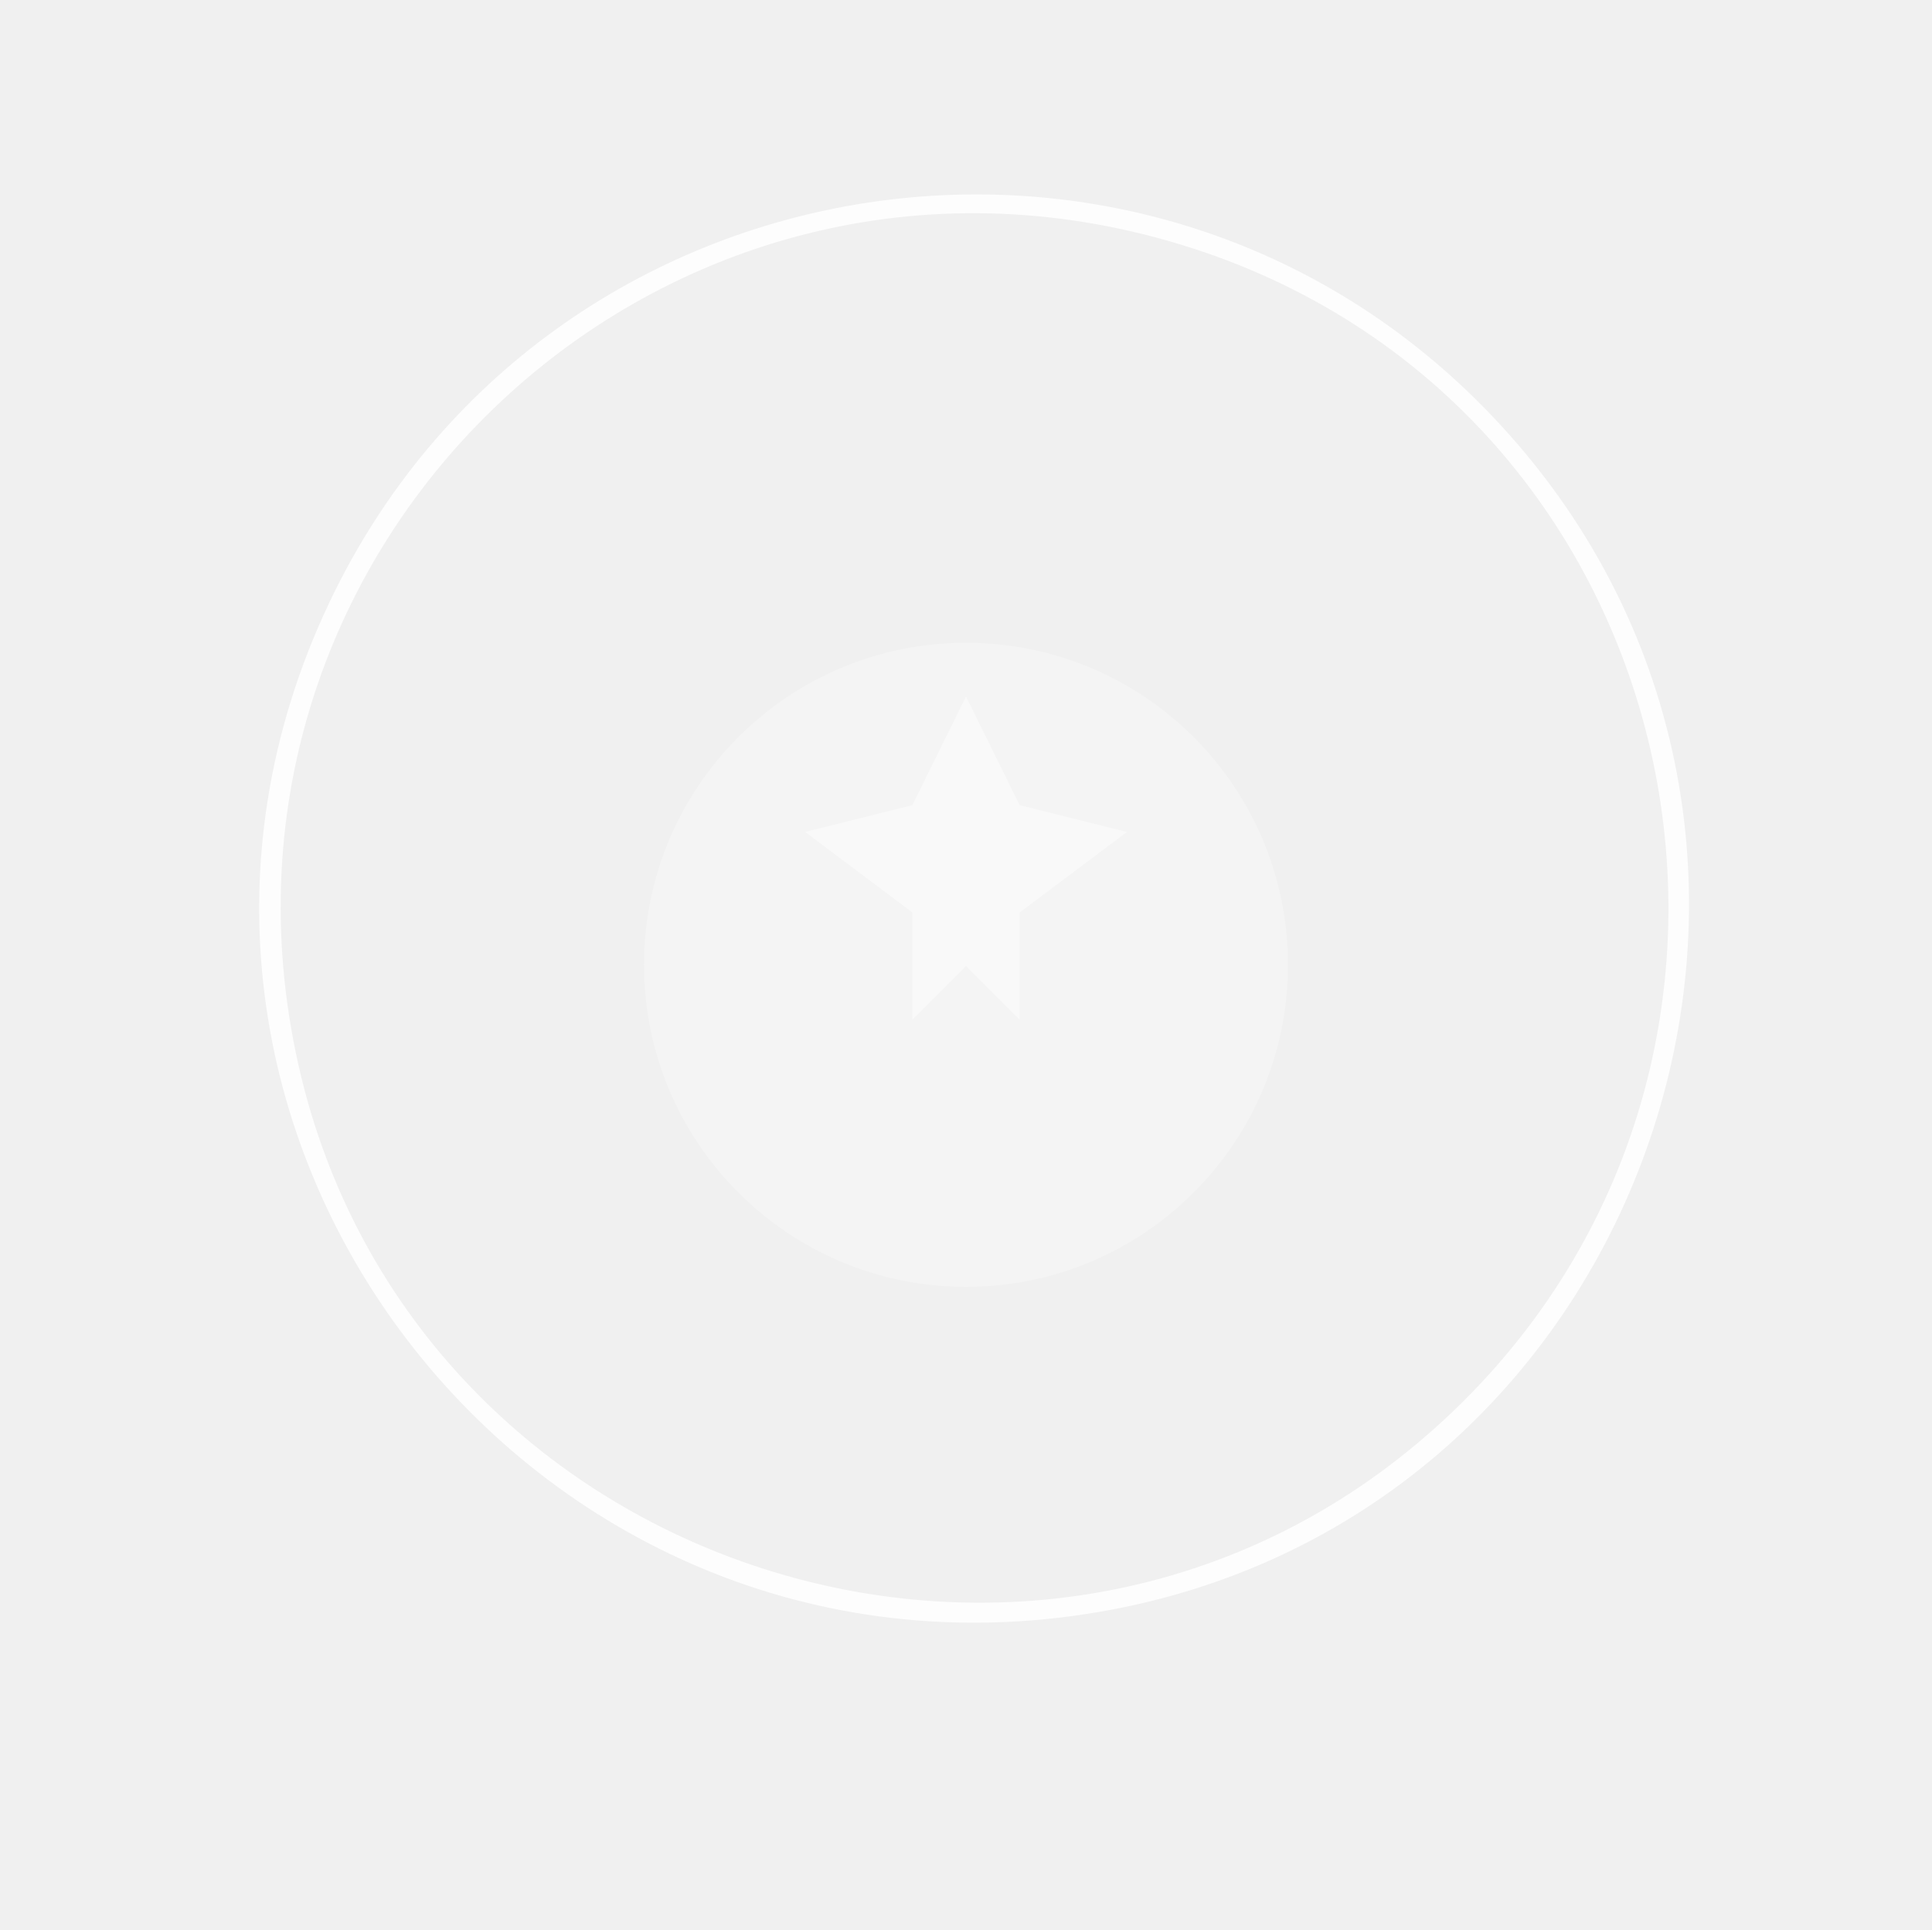
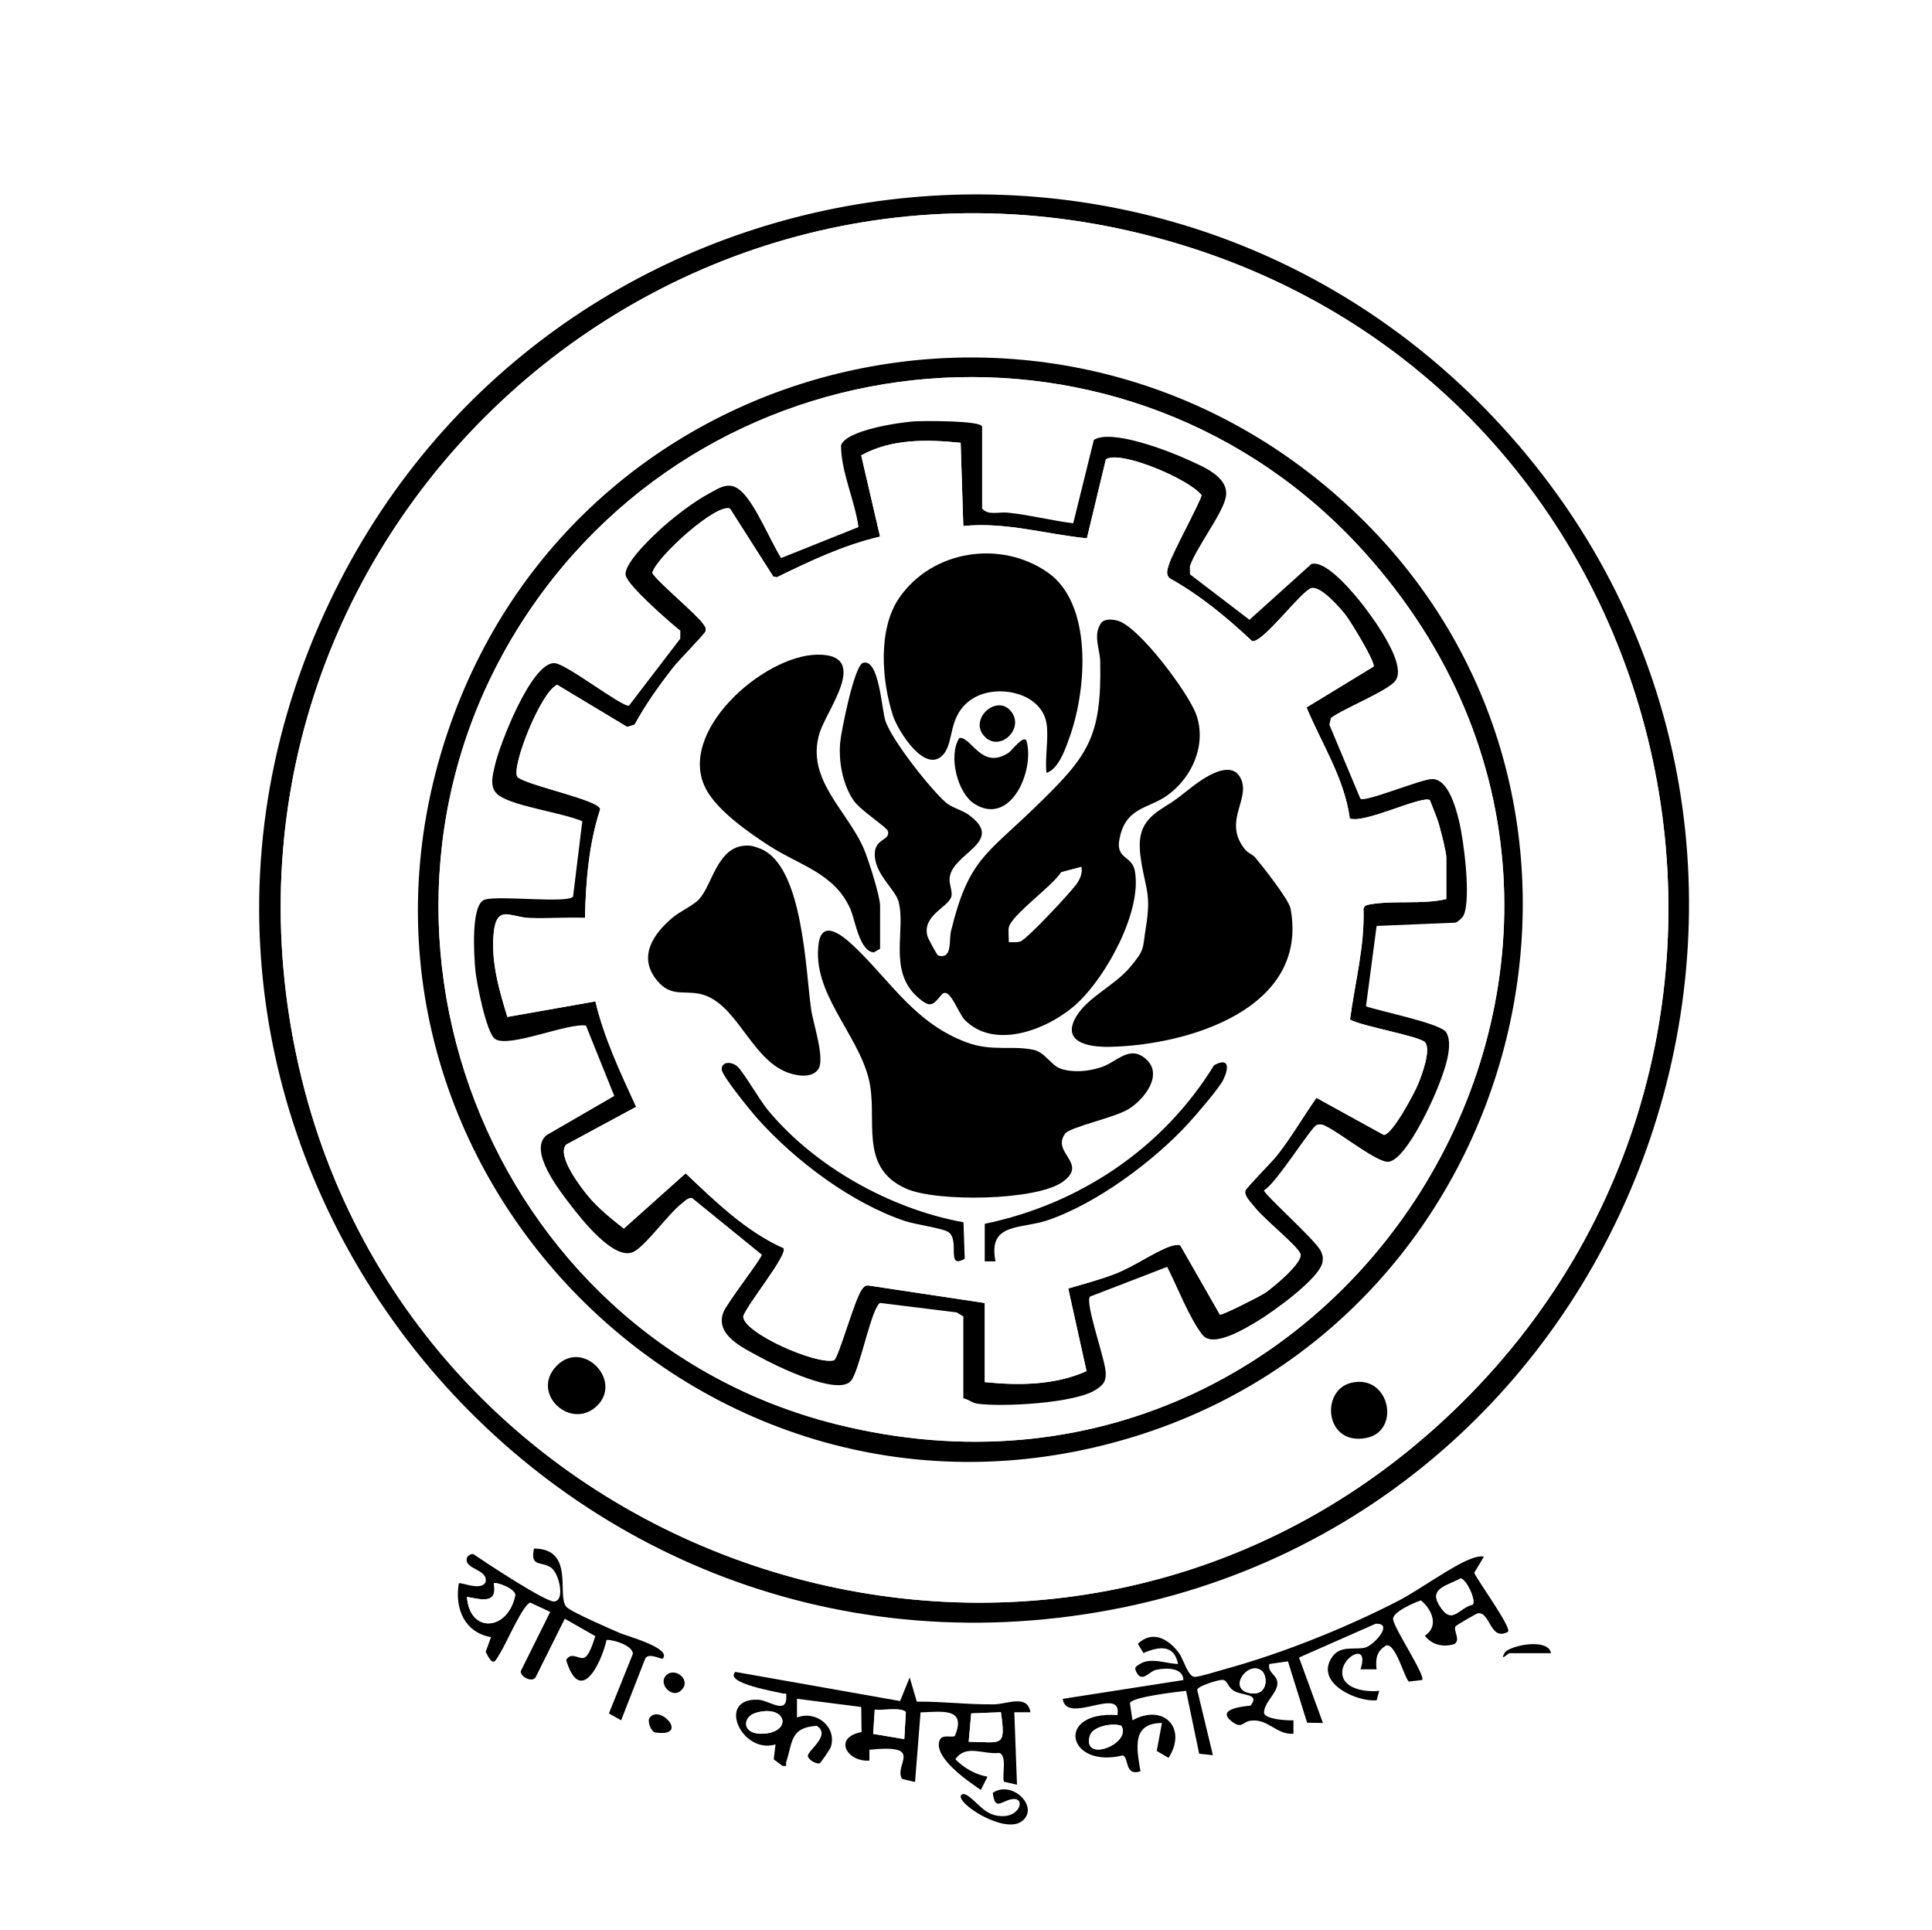
<svg xmlns="http://www.w3.org/2000/svg" id="Layer_1" data-name="Layer 1" viewBox="0 0 720 719">
  <defs>
    <style>
      .cls-1 {
-         fill: rgba(255, 255, 255, 0.85);
+         fill: #fff;
      }
    </style>
  </defs>
-   <path class="cls-1" d="M559.42,158.58c142.1,154.58,55.88,407.11-150.23,442.11C197.23,636.68,29.99,419.54,122.82,224.32,203.7,54.25,431.49,19.42,559.42,158.58ZM534.42,532.42c150.79-134.54,98.16-383.04-94.9-441.44C247.96,33.04,67.19,202.34,111.31,397.19c42.84,189.18,277.47,265.16,423.1,135.23Z" />
-   <circle class="cls-1" cx="360" cy="359.5" r="120" opacity="0.3" />
-   <path class="cls-1" d="M360,259.5 L380,300 L420,310 L380,340 L380,380 L360,360 L340,380 L340,340 L300,310 L340,300 Z" opacity="0.5" />
+   <path class="cls-1" d="M720,0v719H0V0h720ZM559.42,158.58C431.49,19.42,203.7,54.25,122.82,224.32c-92.83,195.22,74.4,412.36,286.37,376.37,206.11-35,292.33-287.53,150.23-442.11ZM246.99,618c3.44-3.89-13.5-8.42-15.98-9.51-3.34-1.47-18.76-8.07-20.09-9.91-3.38-4.66,3.22-21.51-11.92-21.57-1.49,7.12,2.76,4.59,6.38,7.11,2.97,2.08,5.37,12.29,1.13,12.62-3.15.25-25.38-14.43-29.51-17.26-1-1.12-2.78.21-3,1.03-1.15,4.34,7.95,4.05,6.98,8.95-1.57,3.58-9.35-.15-9.99.54-1.6,9.37,2.15,18.28,12,20.01l-1.99,5.51c3.05,6.05,3.42,3.53,5.76-.22,1.92-3.08,8.25-17.66,10.86-18.15l7.44,3.46-10.98,22.06c-.32,2.14,4.8,4.8,5.8,1.74l10.59-21.26,11.39,6.49c-.72,2.1-2.31,7.8-4.47,8.15-1.86.31-4.62-2.33-6.4.74,5.13,16.96,12.85,1.98,15.06-7.49,2.64-.18,10.08,2.28,9.78,5.28l-8.9,22.12,4.54,2.57,9-23.03c1.26-2.37,6.11.48,6.52.02ZM553,580.01c-1.73-.26-3.13.19-4.73.77-6.87,2.47-19.6,11.82-27.25,15.75-19.64,10.1-43.45,19.64-64.58,25.42-2.61.71-9.06,2.79-11.16,2.88-2.5.11-4.24-6.52-5.84-8.75-3.82-5.32-9.91-8.87-15.41-3.57l2.08,3.42c5.72-2.46,11.44-3.33,12.89,4.08-4.54-.1-10.14-2.64-14.38.11-1.4.91-2.03,1.17-1.14,2.91,2.12,4.17,4.67-.19,7.23-.81,3.52-.85,10.22-1.02,10.29,3.79l-44.99,7.01c1.53,9.94,22.39-5.26,20.41,6.05-23.43-1.65-18.72,20.09,1.97,15.01,2.43.76.54,7.83,6.61,5.93-1.37-8.3-3.5-17.99,8-18l-1.93,10.4,4.39,2.59c7.1-11.03-1.79-20.4-13.45-13.99l-.94-6.38c.71-2.39,17.59-4.22,20.93-4.62l4.88,23.43,5.11.57-5.87-24.42c.35-1.4,7.84-3.7,9.41-3.66,1.97.04,1.86,2.52,4.09,3.96,3.33,2.15,10.12.96,6.4,5.64-3.86.4-12.73,1.49-6.96,5.93,3.69,2.85,4.03.16,6.69-.27,6.73-1.11,9.85,5.3,16.25,4.82v-5.01c-2.28.16-10.25-.36-10.95-2.6-.16-4,4.78-7.27,4.97-11,.17-3.35-3.74-3.9-3.02-7.39l6.97-.98,7.13,22.87,5.9.1-8.92-24.39,28.52-12.57c7.13-.44-.84,8.35-4.12,8.95-4.68.85-10.04-1.3-12.96,5.03-4.03,8.74,10.45,15.19,17.49,14.53l.98-3.54c-5,.61-14.31-.69-13.77-7.34.48-5.89,10.15-10.69,6.77-.67h6c-.46-3.93,0-6.84,3.64-8.91,3.51-.6,6.43,11.28,8.35,13.49l5-.59c1.26-1.8-10.49-19.16-10.84-22.67-.26-2.65,7.96-6.2,10.37-7,4.12,3.31,6.85,9.63,1.49,13.19,2.69,3.47,6.89,4.4,11.04,3.05,2.36-1.58-.57-5.05.37-6.56.25-.41,7.74-4.78,8.3-4.86,4.74-.72,4.46,10.6,11.28,6.87,1.28-1.75-11.14-18.7-12.61-21.94l3.6-6.05ZM578,616c-.84-5.43-13.61-3.34-17.03-.53-2.44,4.11,1.09.53,1.53.53h15.5ZM248.26,624.25c-3.1,3.09,1.98,8.62,5.32,5.83,4.57-3.81-1.96-9.18-5.32-5.83ZM339.01,625.01l-3.59,8.86-61.42-10.86c-4.37,4.25,16.08,7.52,17.5,7.98s1.54-.8,1.52,1.53c-.06,6.49-6.53.97-10.68.84-15.57-.51-5.89,20.45,6.65,16.66l-.67,5.56,3.19,2.41c2.23.37,1.13-.42,1.47-1.45,2.44-7.33,1.35-12.81,11.37-13.45,5.62,3.54-3.62,9.36-3.31,11.3.21,1.31,2.86,2.94,4.36,2.7.36-.06,3.95-5.39,4.16-6.02,2.47-7.51-5.4-13.91-12.57-11.05v-7s23.94,3.05,23.94,3.05l.12,9.34c-10.88,2.12-5.27,11.32,2.94,10.62v-4.02c20.99-2.2,8.9,5.6,12.15,10.86l4.84,1.16,2.05-25.95c7.62-.18,17.36-2.05,12.79,8.8-1.29.78-4.83-.89-5.74,1.79-2.16,6.37,10.77,15.12,15.41,18.32l2.49-4.94c-4.58-.79-8.74-3.21-11.98-6.51,4.09-5.76,10.35-1.64,16.34-2.36,3.1,1,.97,8.16,1.77,10.74l4.86,1.12-1-27h6c-1.05-6.81-8.73-3.03-13.45-2.95-9.67.16-19.23-1.12-28.89-1l-2.65-9.04ZM242.09,640.09c-.86,1.24.3,4.69,1.9,5.41,13.36,2.07,1.85-10.78-1.9-5.41ZM380.69,678.69c7.03-5.08-3.37-15.64-10.7-10.68.79,6.76,3,3.16,6.97,2.39,5.14-1,3.51,5.91-2.6,6.28-7.09.43-9.6-4.89-13.86-7.69-1.53-1-2.54-.34-2.48.5.25,3.63,16.49,13.65,22.67,9.19Z" />
+   <path d="M559.42,158.58c142.1,154.58,55.88,407.11-150.23,442.11C197.23,636.68,29.99,419.54,122.82,224.32,203.7,54.25,431.49,19.42,559.42,158.58ZM534.42,532.42c150.79-134.54,98.16-383.04-94.9-441.44C247.96,33.04,67.19,202.34,111.31,397.19c42.84,189.18,277.47,265.16,423.1,135.23Z" />
+   <path d="M553,580.01l-3.6,6.05c1.47,3.24,13.88,20.2,12.61,21.94-6.81,3.73-6.54-7.59-11.28-6.87-.55.08-8.04,4.46-8.3,4.86-.94,1.51,1.99,4.98-.37,6.56-4.14,1.35-8.35.42-11.04-3.05,5.36-3.55,2.63-9.88-1.49-13.19-2.42.8-10.63,4.35-10.37,7,.34,3.51,12.09,20.87,10.84,22.67l-5,.59c-1.92-2.21-4.83-14.09-8.35-13.49-3.63,2.08-4.1,4.98-3.64,8.93h-6c3.37-10.03-6.3-5.23-6.77.66-.54,6.65,8.76,7.95,13.77,7.34l-.98,3.54c-7.04.66-21.52-5.79-17.49-14.53,2.92-6.34,8.28-4.18,12.96-5.03,3.28-.6,11.24-9.38,4.12-8.95l-28.52,12.57,8.92,24.39-5.9-.1-7.13-22.87-6.97.98c-.72,3.49,3.19,4.05,3.02,7.39-.19,3.72-5.13,6.99-4.97,11,.7,2.24,8.67,2.76,10.96,2.6v5.01c-6.41.48-9.53-5.93-16.26-4.82-2.65.44-2.99,3.12-6.69.27-5.77-4.45,3.09-5.54,6.96-5.93,3.72-4.68-3.07-3.49-6.4-5.64-2.23-1.44-2.12-3.92-4.09-3.96-1.57-.04-9.06,2.26-9.41,3.66l5.87,24.42-5.11-.57-4.88-23.43c-3.34.41-20.22,2.24-20.93,4.62l.94,6.38c11.66-6.41,20.55,2.96,13.45,13.99l-4.39-2.59,1.93-10.4c-11.5,0-9.37,9.7-8,18-6.07,1.9-4.18-5.17-6.61-5.93-20.68,5.08-25.4-16.66-1.97-15.01,1.97-11.32-18.89,3.89-20.41-6.05l44.99-7.01c-.07-4.81-6.77-4.63-10.29-3.79-2.57.62-5.11,4.98-7.23.81-.89-1.74-.25-2.01,1.14-2.91,4.25-2.75,9.84-.21,14.38-.11-1.45-7.41-7.16-6.54-12.89-4.08l-2.08-3.42c5.5-5.3,11.59-1.75,15.41,3.57,1.6,2.23,3.34,8.86,5.84,8.75,2.1-.09,8.55-2.17,11.16-2.88,21.13-5.78,44.94-15.31,64.58-25.42,7.65-3.93,20.38-13.28,27.25-15.75,1.59-.57,3-1.02,4.73-.77ZM548.88,597.88c1.19-1.86-2.4-9.34-4.51-9.75-5.73,3.04-12.52,3.84-7.2,11.2,4.26,5.89,6.53-.28,11.71-1.45ZM469.79,622.22c-5.38-3.15-12.66,7.88-3.2,8.76,6.21.58,5.96-7.14,3.2-8.76ZM417.92,643.07c-3.18-1.27-10.71.17-11.75,3.63-3.12,10.37,15.66,3.14,11.75-3.63Z" />
+   <path d="M339.01,625.01l2.65,9.04c9.65-.11,19.22,1.17,28.89,1,4.72-.08,12.4-3.86,13.45,2.95h-6s1,27,1,27l-4.86-1.12c-.8-2.58,1.33-9.74-1.77-10.74-6,.72-12.26-3.39-16.34,2.36,3.24,3.3,7.4,5.72,11.98,6.51l-2.49,4.94c-4.63-3.2-17.57-11.95-15.41-18.32.91-2.68,4.44-1.01,5.74-1.79,4.57-10.85-5.17-8.98-12.79-8.8l-2.05,25.95-4.84-1.16c-3.26-5.26,8.84-13.06-12.16-10.86v4.02c-8.2.7-13.81-8.5-2.93-10.62l-.12-9.34-23.95-3.05v7c7.18-2.85,15.05,3.54,12.58,11.05-.21.63-3.8,5.96-4.16,6.02-1.5.24-4.15-1.39-4.36-2.7-.31-1.95,8.93-7.77,3.31-11.3-10.03.64-8.93,6.12-11.37,13.45-.34,1.03.76,1.82-1.47,1.45l-3.19-2.41.67-5.56c-12.54,3.8-22.23-17.16-6.65-16.66,4.14.13,10.62,5.65,10.68-.84.02-2.33-.16-1.1-1.52-1.53-1.42-.45-21.88-3.72-17.5-7.98l61.42,10.86,3.59-8.86ZM337,648.01l.58-10.05c-1.45-1.96-8.97-.54-11.59-.96l-.59,9.06,11.59,1.95ZM281.71,638.21c-5.43,1.6-5.31,8.72,3.68,7.7,9.99-1.13,7.32-10.94-3.68-7.7ZM373.01,637.99l-11.07.44-.94,10.57c12.34.12,13.93,2.33,12.01-11.01Z" />
+   <path d="M246.99,618c-.4.46-5.25-2.4-6.52-.02l-9,23.03-4.54-2.57,8.9-22.12c.3-3-7.14-5.45-9.78-5.28-2.2,9.47-9.92,24.45-15.06,7.49,1.78-3.06,4.54-.43,6.4-.74,2.16-.36,3.75-6.05,4.47-8.15l-11.39-6.49-10.59,21.26c-.99,3.06-6.12.4-5.8-1.74l10.98-22.06-7.44-3.46c-2.6.49-8.94,15.08-10.86,18.15-2.34,3.76-2.71,6.28-5.76.22l1.99-5.51c-9.85-1.73-13.6-10.64-12-20.01.64-.68,8.41,3.05,9.99-.54.96-4.91-8.14-4.61-6.98-8.95.22-.82,1.99-2.15,3-1.03,4.13,2.83,26.36,17.51,29.51,17.26,4.24-.34,1.85-10.55-1.13-12.62-3.62-2.53-7.87,0-6.38-7.11,15.13.06,8.54,16.91,11.92,21.57,1.33,1.84,16.75,8.43,20.09,9.91,2.48,1.09,19.42,5.62,15.98,9.51ZM174.01,595c.98,13.75,15.25,12.8,18-.55.29-2.42-7.3-5.23-8-4.45,1.52,7.82-4.62,6.01-10,5Z" />
+   <path d="M380.69,678.69c-6.18,4.46-22.43-5.56-22.67-9.19-.06-.84.95-1.51,2.48-.5,4.26,2.8,6.77,8.12,13.86,7.69,6.12-.38,7.74-7.28,2.6-6.28-3.97.77-6.17,4.37-6.97-2.39,7.33-4.96,17.73,5.6,10.7,10.68Z" />
+   <path d="M578,616h-15.5c-.44,0-3.97,3.58-1.53-.53,3.42-2.81,16.19-4.9,17.03.53Z" />
+   <path d="M248.26,624.25c3.36-3.35,9.89,2.02,5.32,5.83-3.33,2.78-8.41-2.75-5.32-5.83Z" />
+   <path d="M242.09,640.09c3.75-5.37,15.26,7.48,1.9,5.41-1.6-.72-2.76-4.17-1.9-5.41Z" />
+   <path class="cls-1" d="M534.42,532.42c-145.63,129.93-380.27,53.94-423.1-135.23C67.19,202.34,247.96,33.04,439.52,90.98c193.06,58.39,245.69,306.9,94.9,441.44ZM506.59,192.45c-108.05-105.25-288.25-64.6-338.6,77.03-56.72,159.55,93.08,315.68,254.78,265.78,146.84-45.31,194.65-234.86,83.82-342.82ZM222.66,523.65c9.31-9.41-5.48-24.74-15.22-14.72-10.06,10.35,5.58,24.45,15.22,14.72ZM503.71,515.21c-11.82,2.68-9.98,23.72,5.55,20.56,12.91-2.62,8.64-23.78-5.55-20.56Z" />
+   <path class="cls-1" d="M548.88,597.88c-5.18,1.17-7.45,7.35-11.71,1.45-5.32-7.37,1.48-8.16,7.2-11.2,2.11.41,5.7,7.89,4.51,9.75Z" />
+   <path class="cls-1" d="M417.92,643.07c3.91,6.77-14.87,14-11.75,3.63,1.04-3.45,8.57-4.9,11.75-3.63Z" />
+   <path class="cls-1" d="M469.79,622.22c2.77,1.62,3.02,9.34-3.2,8.76-9.46-.88-2.18-11.92,3.2-8.76Z" />
+   <path class="cls-1" d="M373.01,637.99c1.92,13.34.33,11.13-12.01,11.01l.94-10.57,11.07-.44Z" />
+   <path class="cls-1" d="M337,648.01l-11.59-1.95.59-9.06c2.62.42,10.13-1.01,11.59.96l-.58,10.05Z" />
+   <path class="cls-1" d="M281.71,638.21c11-3.23,13.67,6.57,3.68,7.7-9,1.02-9.12-6.1-3.68-7.7Z" />
+   <path class="cls-1" d="M174.01,595c5.38,1.01,11.52,2.81,10-5,.7-.78,8.29,2.03,8,4.45-2.74,13.35-17.02,14.3-18,.55Z" />
+   <path d="M506.59,192.45c110.83,107.96,63.02,297.5-83.82,342.82-161.71,49.9-311.5-106.23-254.78-265.78,50.35-141.64,230.55-182.29,338.6-77.03ZM508.38,205.63c-86.97-96.47-241.87-83.66-312.8,24.46-73.97,112.76-14.23,268.09,116.2,300.63,191.39,47.75,328.45-178.83,196.6-325.09Z" />
+   <path d="M503.71,515.21c14.19-3.22,18.46,17.94,5.55,20.56-15.53,3.15-17.38-17.88-5.55-20.56Z" />
+   <path d="M222.66,523.65c-9.64,9.74-25.28-4.37-15.22-14.72,9.74-10.02,24.53,5.31,15.22,14.72Z" />
+   <path class="cls-1" d="M508.38,205.63c131.85,146.26-5.21,372.84-196.6,325.09-130.43-32.54-190.16-187.87-116.2-300.63,70.93-108.12,225.83-120.94,312.8-24.46ZM366,159c0-2.39-22.56-2.21-25.49-1.99-5.61.42-25.24,3.26-27.09,8.94.04,10.02,5.09,20.29,6.51,30.43l-28.85,11.55c-4.1-6.58-9.11-18.98-14.23-24.29-4.7-4.88-8.24-2.13-13.16.55-5.2,2.84-11.72,7.84-16.22,11.78-3.53,3.08-15.01,13.76-14.32,18.3.58,3.77,16.48,17.6,20.39,20.71l-.04,2.99-19.1,24.97c-2.62.61-23.59-15.86-27.91-15.87-8.56-.02-20.29,30.32-22,37.91-.85,3.76-2.47,8.74,1.54,11.48,6.01,4.1,23.48,6.31,30.97,9.54l-3.44,28.06c-1.86,2.66-27.66-.43-32.87,1.13s-4.01,21.11-3.56,26.18c.39,4.47,4.1,23.4,7.29,25.7,5,3.62,27.05-6.02,33.94-4.95l10.56,26.23-25.21,14.6c-7.02,5.68,4.81,20.68,8.87,25.97s16.26,20.91,23.41,17.56c4.46-2.09,13.03-14.16,17.99-18,.97-.75,2.71-2.62,4.04-2.02l25.89,21.04c0,1.35-13.12,18.16-14.37,21.55-3.13,8.45,7.33,13.1,13.44,16.48s29.12,14.7,34.09,9.04c3.21-3.65,7.61-27.2,10.88-29.1l28.56,3.53,2.5,1.5v30.5c2.07.41,3.17,1.76,5.45,2.05,9.35,1.2,36.06-.16,43.88-5.22,2.68-1.74,3.82-2.89,3.72-6.27-.15-5.14-7.71-25.62-5.91-28.43l28.82-11.1c3.75,7.37,8.21,19.03,13.16,25.35,3.96,5.06,16.22-2.58,20.58-5.19,5.59-3.35,23.11-15.87,24.14-21.95.28-1.68.08-2.46-.58-3.98-1.73-3.97-21.24-21.21-21.24-22.76,4.37-2.22,17.7-23.8,19.69-24.37,1.15-.33,2.22-.22,3.24.39,5.24,2.45,17.95,12.68,22.79,13.34,6.33.87,16.56-21.38,18.74-26.88s6.62-16.39,3.42-21.38c-2.12-3.31-24.73-7.81-29.86-9.64l3.96-29.96,29.29-1.21c1.03-.29,2.75-1.86,3.18-2.82,2.77-6.27.03-27.92-1.77-35.17-1.15-4.64-3.96-15.56-10.01-15.52-4.18.03-24.93,8.77-26.74,7.32l-11.56-27.58.58-2.51c4.65-3.57,21.3-10.06,24.08-13.94,4.25-5.91-7.65-22.27-11.65-27.49-3.37-4.4-13.96-17.5-19.69-15.94l-23.09,20.79-22.18-16.94-.04-3.01c2.32-6.9,12.17-19.48,13.39-25.73,1.49-7.6-8.73-11.49-14.46-14.11-6.98-3.19-28.23-11.41-34.7-7.23l-7.69,31.06c-8.19-1-16.24-3.12-24.47-3.97-3.21-.33-7.24,1.16-9.49-1.51v-30.5Z" />
+   <path d="M366,159v30.5c2.26,2.66,6.28,1.18,9.49,1.51,8.23.84,16.28,2.96,24.47,3.97l7.69-31.06c6.47-4.18,27.72,4.04,34.7,7.23,5.73,2.62,15.95,6.5,14.46,14.11-1.23,6.25-11.07,18.83-13.39,25.73l.04,3.01,22.18,16.94,23.09-20.79c5.73-1.56,16.32,11.54,19.69,15.94,4,5.22,15.9,21.58,11.65,27.49-2.79,3.87-19.44,10.37-24.08,13.94l-.58,2.51,11.56,27.58c1.81,1.46,22.56-7.29,26.74-7.32,6.05-.04,8.86,10.88,10.01,15.52,1.79,7.25,4.54,28.91,1.77,35.17-.43.96-2.15,2.53-3.18,2.82l-29.29,1.21-3.96,29.96c5.13,1.83,27.74,6.33,29.86,9.64,3.2,4.99-1.3,16.04-3.42,21.38s-12.41,27.75-18.74,26.88c-4.84-.67-17.55-10.89-22.79-13.34-1.03-.61-2.1-.72-3.24-.39-1.99.57-15.32,22.16-19.69,24.37,0,1.56,19.51,18.79,21.24,22.76.66,1.52.86,2.3.58,3.98-1.02,6.08-18.55,18.6-24.14,21.95-4.36,2.62-16.62,10.25-20.58,5.19-4.94-6.32-9.4-17.98-13.16-25.35l-28.82,11.1c-1.8,2.81,5.76,23.28,5.91,28.43.1,3.38-1.04,4.53-3.72,6.27-7.82,5.06-34.53,6.43-43.88,5.22-2.28-.29-3.38-1.64-5.45-2.05v-30.5l-2.5-1.5-28.56-3.53c-3.27,1.9-7.67,25.45-10.88,29.1-4.97,5.65-28.17-5.77-34.09-9.04s-16.57-8.03-13.44-16.48c1.25-3.39,14.38-20.2,14.37-21.55l-25.89-21.04c-1.33-.6-3.07,1.27-4.04,2.02-4.96,3.84-13.53,15.91-17.99,18-7.15,3.35-19.34-12.27-23.41-17.56s-15.89-20.29-8.87-25.97l25.21-14.6-10.56-26.23c-6.89-1.07-28.93,8.57-33.94,4.95-3.19-2.31-6.9-21.23-7.29-25.7-.44-5.07-1.84-24.56,3.56-26.18s31.01,1.53,32.87-1.13l3.44-28.06c-7.49-3.23-24.95-5.44-30.97-9.54-4.01-2.74-2.39-7.72-1.54-11.48,1.71-7.59,13.44-37.93,22-37.91,4.32,0,25.28,16.48,27.91,15.87l19.1-24.97.04-2.99c-3.91-3.1-19.81-16.94-20.39-20.71-.69-4.54,10.79-15.22,14.32-18.3,4.5-3.93,11.02-8.94,16.22-11.78,4.92-2.68,8.46-5.43,13.16-.55,5.11,5.3,10.12,17.7,14.23,24.29l28.85-11.55c-1.42-10.14-6.47-20.41-6.51-30.43,1.85-5.67,21.48-8.52,27.09-8.94,2.92-.22,25.49-.4,25.49,1.99ZM367,485.5v29.5c12.6,1.29,26.14,1.19,37.92-4.1l-6.81-30.78c5.96-1.77,12.08-3.34,17.87-5.63,6.56-2.59,14.42-8.05,19.97-10.03.98-.35,3.31-.91,3.95-.35l14.73,25.75c1.07.2,14.8-6.77,16.7-8.02,2.82-1.85,14.81-11.7,13.23-14.81-1.76-3.48-13.42-12.67-16.91-17.14-1.27-1.63-4.06-4.23-3.55-6.18.27-1.05,10.14-11.02,11.87-13.23,5.33-6.82,9.67-14.32,14.63-21.4l25.07,13.79c2.99.3,11.49-15.61,12.81-18.88,1.39-3.45,4.92-12.75,2.62-15.58-1.9-2.34-23.68-5.95-27.98-8.52,1.82-13.74,5.48-27.19,5.02-41.24.33-1.28,1.21-1.45,2.35-1.65,9.04-1.59,19.49.11,28.51-1.99v-15.5c0-2.07-1.83-8.98-2.51-11.49-.92-3.4-2.35-6.63-3.62-9.88-2.96-1.86-24.51,8.93-29.83,6.83-2.04-15.01-10.43-27.72-16.12-41.36l25-15.24c.56-1.89-8.56-16.79-10.5-19.27-2.21-2.82-9.32-10.89-12.7-9.94-3.86,1.08-18,20.45-22.07,19.75-9.36-8.81-19.38-17.08-30.66-23.39-1.74-1.5-.88-3.45-.31-5.33,1.24-4.15,12.22-24.21,12.09-25.7-4.47-5.86-30.16-16.85-35.63-13.35l-7.08,29.45c-15.23-1.5-30.34-6.19-46.06-4.58l-.99-31.01c-12.4-1.28-25.81-1.56-37.06,4.68l7.03,30.28c-13.53,3.13-26.09,9.1-38.48,15.15l-1.32-.28-16.13-25.31c-5-2.12-27.19,17.83-28.93,23.85.36,2.11,16.53,15.49,18.95,19.1.68,1.01,1.2,1.45.83,2.84-.23.86-10.13,11.02-11.87,13.23-5.31,6.78-10.4,13.89-14.53,21.48l-2.77.85-26.08-15.7c-6.12,2.57-17.4,31.12-14.77,34.4,3.87,3.21,30.45,8.52,30.81,11.93-4.27,13.01-5.38,26.9-5.68,40.53-6.83-.21-13.72.25-20.55.04s-12.39-4.92-13.46,5.46,1.96,21.25,5.09,31.4l32.8-5.79c3.27,13.78,9.33,26.5,15.19,39.29l-26.09,14.08c-3.68,4.08,5.51,15.99,8.5,19.53,3.67,4.35,8.54,8.24,13,11.75l23.03-20.59c10.98,10.39,22.55,21.7,36.47,27.87,1.82,2.39-13.86,21.35-15,25.46-.04,6.1,27.35,18.2,33.86,16.32,1.67-1.04,7.55-22.41,10.25-26.24.66-.93,1.14-1.64,2.42-1.63l43.49,6.54Z" />
+   <path class="cls-1" d="M367,485.5l-43.49-6.54c-1.28,0-1.76.7-2.42,1.63-2.7,3.83-8.58,25.2-10.25,26.24-6.5,1.88-33.9-10.21-33.86-16.32,1.13-4.11,16.81-23.07,15-25.46-13.92-6.17-25.49-17.48-36.47-27.87l-23.03,20.59c-4.46-3.52-9.33-7.41-13-11.75-2.98-3.54-12.18-15.45-8.5-19.53l26.09-14.08c-5.86-12.79-11.92-25.51-15.19-39.29l-32.8,5.79c-3.13-10.15-6.2-20.61-5.09-31.4s6.35-5.68,13.46-5.46,13.72-.24,20.55-.04c.3-13.63,1.42-27.51,5.68-40.53-.35-3.41-26.93-8.72-30.81-11.93-2.64-3.28,8.64-31.84,14.77-34.4l26.08,15.7,2.77-.85c4.13-7.58,9.22-14.7,14.53-21.48,1.73-2.21,11.64-12.37,11.87-13.23.37-1.39-.16-1.84-.83-2.84-2.43-3.61-18.59-16.99-18.95-19.1,1.74-6.02,23.93-25.97,28.93-23.85l16.13,25.31,1.32.28c12.4-6.05,24.96-12.03,38.48-15.15l-7.03-30.28c11.25-6.24,24.65-5.96,37.06-4.68l.99,31.01c15.73-1.61,30.84,3.08,46.06,4.58l7.08-29.45c5.46-3.5,31.16,7.49,35.63,13.35.13,1.49-10.85,21.55-12.09,25.7-.56,1.88-1.42,3.83.31,5.33,11.28,6.31,21.29,14.58,30.66,23.39,4.07.7,18.22-18.67,22.07-19.75,3.37-.94,10.49,7.12,12.7,9.94,1.94,2.48,11.07,17.37,10.5,19.27l-25,15.24c5.69,13.64,14.08,26.35,16.12,41.36,5.31,2.1,26.86-8.68,29.83-6.83,1.27,3.26,2.7,6.48,3.62,9.88.68,2.51,2.51,9.42,2.51,11.49v15.5c-9.01,2.1-19.47.41-28.51,1.99-1.14.2-2.02.36-2.35,1.65.46,14.05-3.2,27.5-5.02,41.24,4.3,2.57,26.08,6.18,27.98,8.52,2.3,2.83-1.23,12.13-2.62,15.58-1.32,3.27-9.82,19.19-12.81,18.88l-25.07-13.79c-4.96,7.08-9.3,14.58-14.63,21.4-1.73,2.21-11.6,12.18-11.87,13.23-.51,1.95,2.28,4.55,3.55,6.18,3.49,4.47,15.15,13.66,16.91,17.14,1.58,3.12-10.41,12.96-13.23,14.81-1.91,1.25-15.63,8.23-16.7,8.02l-14.73-25.75c-.64-.56-2.97,0-3.95.35-5.55,1.97-13.41,7.44-19.97,10.03-5.79,2.29-11.92,3.86-17.87,5.63l6.81,30.78c-11.78,5.3-25.32,5.39-37.92,4.1v-29.5ZM390,269.5c.9,5.4-.66,12.84,0,18.5,4.66-1.52,7.19-9.37,8.75-13.75,6.19-17.42,8.61-49.32-8.44-61.05-17.57-12.09-42.88-8.16-55.13,9.49-8.11,11.69-6.63,31-2.38,44.02,1.82,5.6,12.08,22.1,18.79,14.38,4.14-4.77,1.42-14.39,10.48-20.51s26-2.72,27.93,8.93ZM401.65,373.65c10.76-10.06,24.01-34.15,21.3-49.1-1.17-6.47-8.33-3.8-5.17-14.27,2.88-9.52,10.61-9.19,17.15-13.84,9.35-6.64,14.73-18.8,11-29.88-2.71-8.05-21.69-33.53-29.65-35.35-1.87-.43-4.3-.71-5.81.77-3.28,4.62-.53,9.81-.43,14.48.61,28.76-4.74,35.45-24.53,54.58-18.11,17.51-24.64,19.41-31.07,45.9-.85,3.52.61,10.6-4.8,9.1-.4-.11-3.77-6.37-4.01-7.26-2.03-7.74,7.9-10.77,8.94-14.74.47-1.81-.77-4.36-.68-6.56.37-9.56,21.38-13.68,7.05-23.92-2.53-1.81-6.17-2.56-8.45-4.55-5.75-4.99-20.18-23.28-22.53-30.47-1.39-4.23-2.31-23.46-8.38-21.52-3.18,1.01-8.07,25.44-8.44,29.59-.65,7.2.91,15.71,5.04,21.72,2.44,3.55,12.35,9.91,12.74,11.32,1.05,3.84-5.55,2.45-4.85,9.73.66,6.83,7.51,12.12,8.74,16.33,3.04,10.46-4.07,25.87,7.17,35.83,5.03,4.46,5.77,2.74,8.96-.91,2.93-3.36,6.1,6.82,8.59,9.36,11.42,11.66,31.91,3.23,42.14-6.34ZM328,353.5v-16c0-3.66-4.31-17.1-5.97-21.03-6.11-14.49-21.99-26.09-16.54-43.49,2.71-8.66,19.13-29.39-.98-29.06-20.19.33-52.82,29.16-41.25,50.32,4.34,7.94,15.65,15.86,23.23,20.77,11.49,7.46,24.49,10.32,30.4,23.6,1.9,4.27,3.33,15.78,8.78,16.25l2.35-1.38ZM367.25,274.74c5.52,5.21,14.31-3,9.81-9.32-5.31-7.47-16.69,2.83-9.81,9.32ZM357.52,275c-4.21,6.51-.74,20.41,5.53,24.46,13.52,8.72,22.69-12.38,19.47-23.47-1.19-2.15-5.31,3.59-6.58,4.45-10.09,6.83-14.14-6.28-18.42-5.43ZM467.65,319.35c-.78-.93-2.49-1.42-3.65-2.84-8.72-10.73,2.78-19.15-1.94-27.07-3.78-6.34-13.54.49-17.56,3.56-4.74,3.63-5.41,4.49-11.03,7.97-7.6,4.7-9.61,9.5-8.38,18.44,1.58,11.6,4.12,12.98,1.96,26.14-1.33,8.1-.15,8.05-6.02,14.97-5.53,6.52-15.11,10.83-19.48,17.52-6.56,10.05,3.59,12.18,11.99,12.01,28.87-.57,74.4-13.97,67.42-51.51-.63-3.4-10.52-15.88-13.3-19.2ZM276.77,315.19c-9.64,1.4-11.38,14.58-16.21,19.86-2.1,2.3-7.17,4.55-10.02,6.98-7.23,6.13-12.96,14.68-5.54,23.48,4.87,5.78,9.26,3.66,15.28,4.72,14.18,2.5,19.26,24.47,33.5,29.5,3.34,1.18,8.81,2.09,11.16-1.31,2.63-3.82-1.87-16.93-2.63-22.21-2.12-14.81-3-53.72-19-59.99-2.36-.93-3.91-1.4-6.53-1.02ZM319.35,353.65c-3.27-3.18-12.78-12.49-14.25-2.1-2.58,18.25,14.33,33.35,18.62,50.23,3.79,14.89-4.23,32.93,13.92,41.08,11.28,5.07,48.14,4.75,58.3-2.44s-4.25-10.74.99-18.01c1.81-2.51,18.53-5.95,23.77-9.23,5.85-3.66,13-12.86,6.28-18.66-6.17-5.33-10.81,1.32-16.75,3.19-4.74,1.49-10.2,2.07-14.93.49-3.48-1.16-5.86-6.08-10-7-8.07-1.79-15.54.75-25.16-2.84-18.83-7.03-27.89-22.17-40.78-34.72ZM274.71,397.3c-1.99-1.69-5.77-1.95-5.73,1.18.03,2.39,11.11,15.86,13.51,18.54,13.97,15.58,34.97,31.38,54.98,38.02,3.71,1.23,13.85,2.61,15.96,4.04,4.5,3.04-1.08,14.07,6.1,9.95l-.46-13.58c-27.17-4.96-55.39-20.62-73.03-41.97-2.91-3.52-9.11-14.29-11.32-16.17ZM367,456v14h4c-2.91-14.5,9.28-11.95,19.24-15.27,18.21-6.07,39.84-22.12,52.74-36.26,2.78-3.04,11.39-13.03,12.89-16.11,2.07-4.27,2.39-8.6-3.43-5.43-18.88,30.82-50.12,51.79-85.43,59.07Z" />
+   <path d="M401.65,373.65c-10.23,9.57-30.72,18-42.14,6.34-2.49-2.54-5.66-12.71-8.59-9.36-3.19,3.65-3.93,5.38-8.96.91-11.24-9.97-4.12-25.37-7.17-35.83-1.22-4.21-8.08-9.5-8.74-16.33-.7-7.27,5.9-5.89,4.85-9.73-.39-1.41-10.3-7.77-12.74-11.32-4.13-6-5.69-14.52-5.04-21.72.37-4.15,5.26-28.58,8.44-29.59,6.07-1.93,6.99,17.29,8.38,21.52,2.35,7.18,16.79,25.47,22.53,30.47,2.28,1.98,5.92,2.74,8.45,4.55,14.33,10.24-6.67,14.36-7.05,23.92-.09,2.2,1.15,4.74.68,6.56-1.03,3.97-10.96,6.99-8.94,14.74.23.9,3.61,7.15,4.01,7.26,5.41,1.51,3.95-5.58,4.8-9.1,6.43-26.49,12.96-28.39,31.07-45.9,19.78-19.14,25.14-25.82,24.53-54.58-.1-4.67-2.85-9.86.43-14.48,1.51-1.49,3.94-1.2,5.81-.77,7.96,1.82,26.95,27.31,29.65,35.35,3.73,11.08-1.66,23.24-11,29.88-6.54,4.65-14.28,4.32-17.15,13.84-3.16,10.47,3.99,7.8,5.17,14.27,2.71,14.95-10.54,39.03-21.3,49.1ZM402.99,323.01l-7.5,1.99c-3.11,5.07-18.57,16.02-19.47,20.53-.34,1.69.09,3.72-.02,5.48,1.42.05,2.85.15,4.25-.25,2.31-.67,19.39-18.92,21.2-21.8,1.24-1.97,1.86-3.56,1.54-5.95Z" />
+   <path d="M319.35,353.65c12.89,12.55,21.96,27.69,40.78,34.72,9.62,3.59,17.09,1.04,25.16,2.84,4.14.92,6.52,5.84,10,7,4.73,1.58,10.19,1,14.93-.49,5.95-1.87,10.59-8.52,16.75-3.19,6.72,5.81-.43,15-6.28,18.66-5.23,3.28-21.96,6.72-23.77,9.23-5.24,7.28,8.92,11-.99,18.01s-47.03,7.51-58.3,2.44c-18.14-8.15-10.13-26.19-13.92-41.08-4.29-16.88-21.2-31.99-18.62-50.23,1.47-10.39,10.98-1.09,14.25,2.1Z" />
+   <path d="M467.65,319.35c2.78,3.32,12.67,15.8,13.3,19.2,6.98,37.54-38.55,50.94-67.42,51.51-8.4.17-18.55-1.96-11.99-12.01,4.37-6.69,13.95-11,19.48-17.52,5.87-6.92,4.69-6.87,6.02-14.97,2.16-13.16-.37-14.53-1.96-26.14-1.22-8.95.79-13.74,8.38-18.44,5.63-3.48,6.29-4.34,11.03-7.97,4.02-3.08,13.78-9.9,17.56-3.56,4.72,7.92-6.77,16.33,1.94,27.07,1.16,1.43,2.87,1.92,3.65,2.84Z" />
+   <path d="M390,269.5c-1.93-11.65-18.98-14.98-27.93-8.93s-6.34,15.75-10.48,20.51c-6.71,7.72-16.96-8.78-18.79-14.38-4.24-13.02-5.73-32.33,2.38-44.02,12.25-17.65,37.56-21.58,55.13-9.49,17.05,11.74,14.62,43.63,8.44,61.05-1.56,4.39-4.09,12.23-8.75,13.75-.66-5.66.9-13.1,0-18.5Z" />
+   <path d="M328,353.5l-2.35,1.38c-5.45-.47-6.88-11.99-8.78-16.25-5.9-13.29-18.9-16.15-30.4-23.6-7.58-4.92-18.88-12.83-23.23-20.77-11.57-21.16,21.06-49.99,41.25-50.32,20.11-.33,3.69,20.39.98,29.06-5.44,17.39,10.43,29,16.54,43.49,1.66,3.93,5.97,17.37,5.97,21.03v16Z" />
+   <path d="M276.77,315.19c2.61-.38,4.17.1,6.53,1.02,16,6.27,16.87,45.19,19,59.99.76,5.28,5.26,18.39,2.63,22.21-2.35,3.4-7.82,2.49-11.16,1.31-14.24-5.03-19.32-27-33.5-29.5-6.01-1.06-10.4,1.06-15.28-4.72-7.42-8.81-1.69-17.35,5.54-23.48,2.86-2.43,7.92-4.68,10.02-6.98,4.83-5.28,6.57-18.46,16.21-19.86Z" />
+   <path d="M367,456c35.31-7.28,66.55-28.25,85.43-59.07,5.82-3.17,5.5,1.15,3.43,5.43-1.49,3.08-10.11,13.07-12.89,16.11-12.91,14.13-34.53,30.19-52.74,36.26-9.96,3.32-22.15.77-19.24,15.27h-4v-14Z" />
+   <path d="M274.71,397.3c2.21,1.87,8.41,12.64,11.32,16.17,17.64,21.35,45.86,37.01,73.03,41.97l.46,13.58c-7.18,4.12-1.6-6.91-6.1-9.95-2.11-1.43-12.25-2.81-15.96-4.04-20.01-6.64-41.01-22.44-54.98-38.02-2.39-2.67-13.48-16.15-13.51-18.54-.04-3.12,3.74-2.87,5.73-1.18Z" />
+   <path d="M357.52,275c4.27-.85,8.33,12.26,18.42,5.43,1.26-.86,5.39-6.6,6.58-4.45,3.22,11.09-5.95,32.19-19.47,23.47-6.27-4.04-9.74-17.95-5.53-24.46Z" />
+   <path d="M367.25,274.74c-6.88-6.49,4.5-16.78,9.81-9.32,4.49,6.32-4.29,14.53-9.81,9.32Z" />
+   <path class="cls-1" d="M402.99,323.01c.32,2.39-.3,3.97-1.54,5.95-1.81,2.88-18.89,21.12-21.2,21.8-1.4.41-2.83.3-4.25.25.12-1.76-.32-3.79.02-5.48.91-4.51,16.37-15.45,19.47-20.53l7.5-1.99Z" />
</svg>
